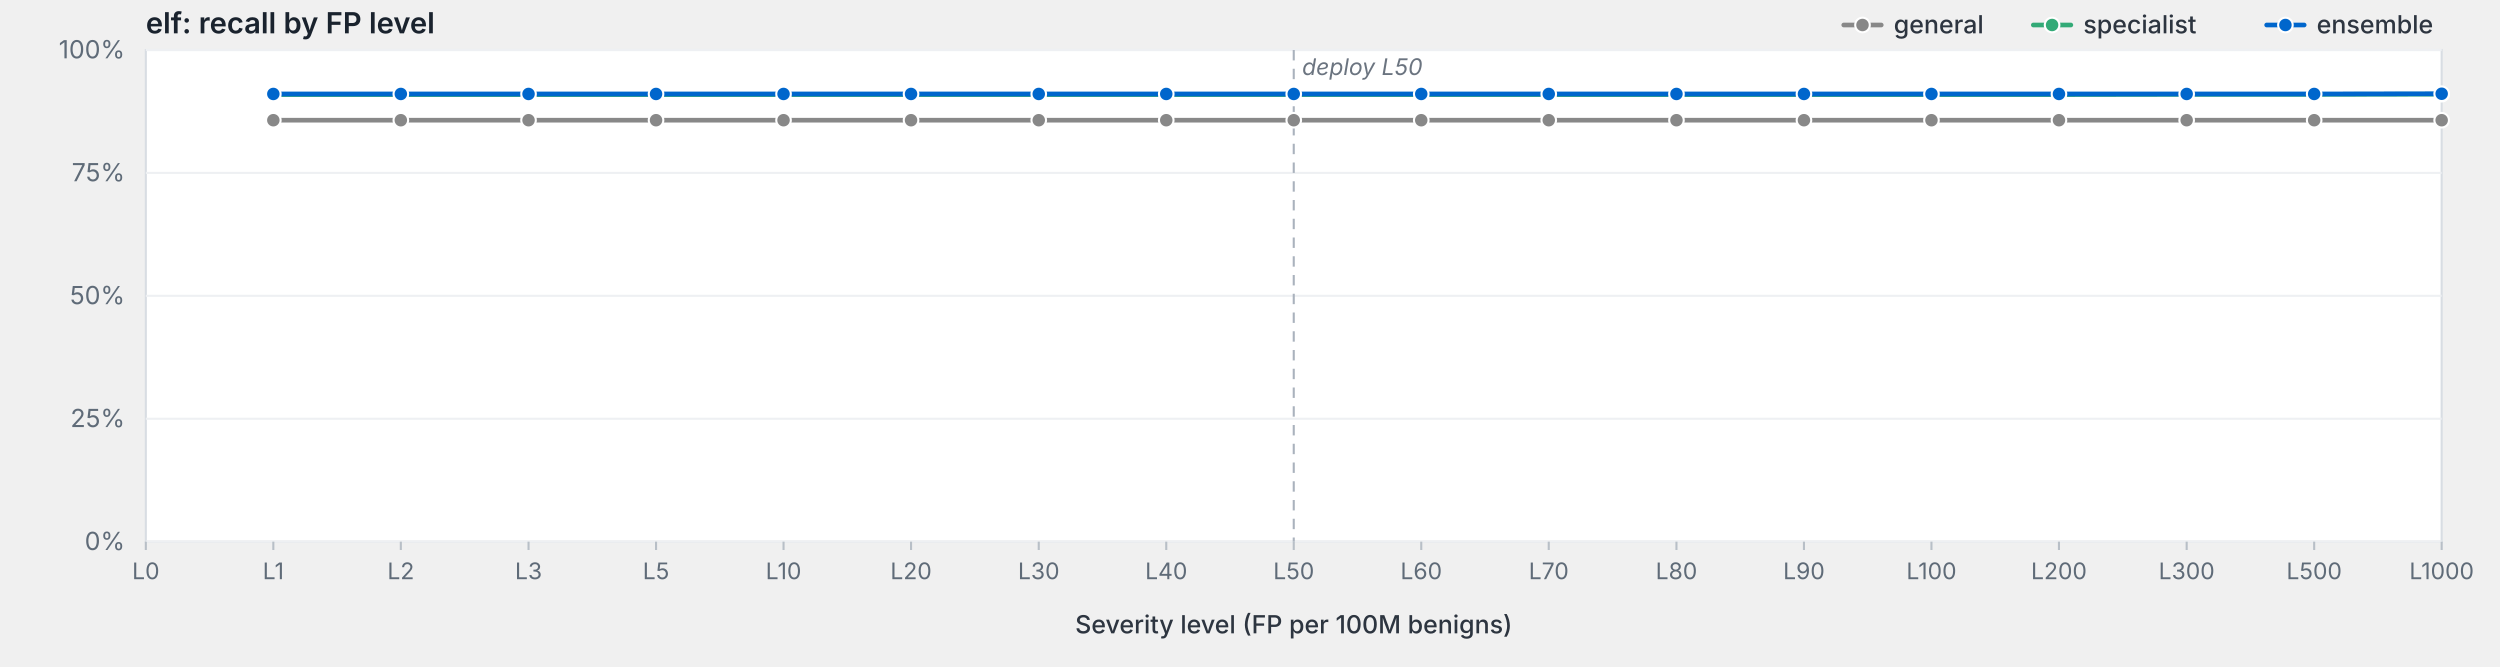
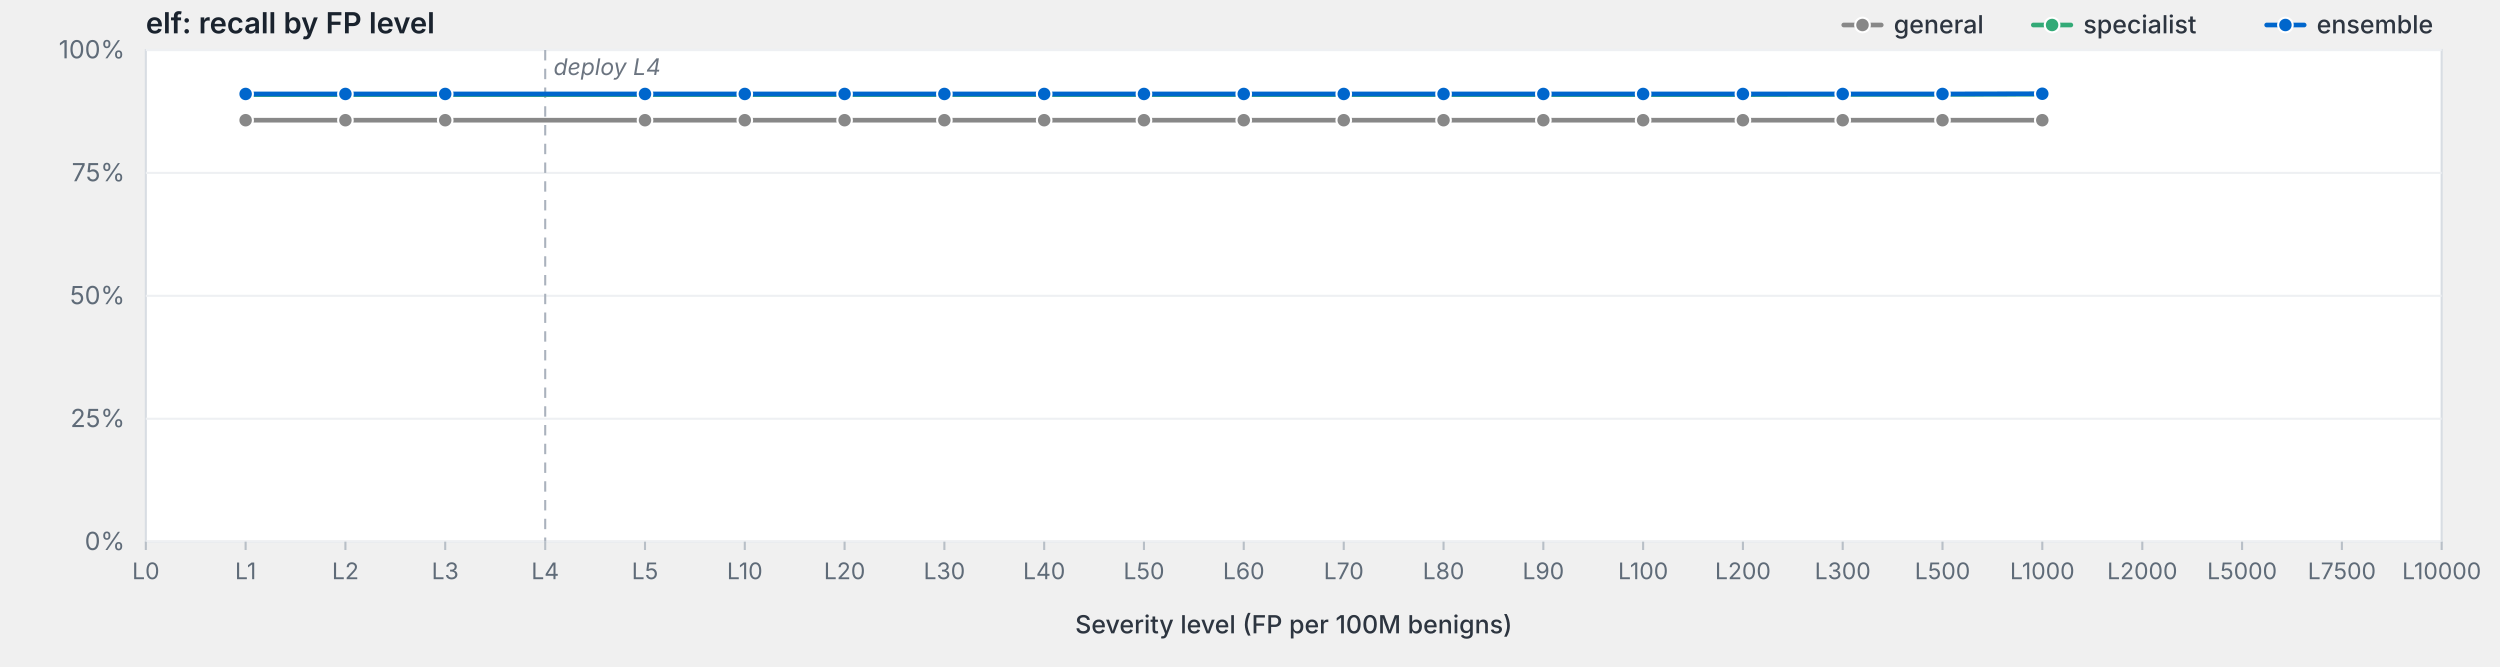
<svg xmlns="http://www.w3.org/2000/svg" viewBox="0 0 1200 320" width="1200" height="320" preserveAspectRatio="xMidYMid meet" role="img" aria-label="elf: recall by FP level">
  <style>svg { background: #fdfdfd; }.frame { fill: #fff; stroke: #d8dde3; stroke-width: 1; }.grid { stroke: #eef0f3; stroke-width: 1; }.tick { stroke: #b8bfc7; stroke-width: 1; }.axis-label { fill: #5f6b78; font-family: -apple-system, BlinkMacSystemFont, "Segoe UI", system-ui, sans-serif; font-size: 12px; }.x-label { fill: #5f6b78; font-family: -apple-system, BlinkMacSystemFont, "Segoe UI", system-ui, sans-serif; font-size: 11px; }.axis-title { fill: #2d3540; font-family: -apple-system, BlinkMacSystemFont, "Segoe UI", system-ui, sans-serif; font-size: 12px; font-weight: 500; }.title { fill: #1a232e; font-family: -apple-system, BlinkMacSystemFont, "Segoe UI", system-ui, sans-serif; font-size: 14px; font-weight: 600; }.deploy-marker { stroke: #aab2bd; stroke-width: 1; stroke-dasharray: 5,4; }.deploy-label { fill: #6b7480; font-family: -apple-system, BlinkMacSystemFont, "Segoe UI", system-ui, sans-serif; font-size: 11px; font-style: italic; }.curve { fill: none; stroke-width: 2.25; stroke-linejoin: round; stroke-linecap: round; }.marker { stroke: #fff; stroke-width: 1; }.legend-text { fill: #2d3540; font-family: -apple-system, BlinkMacSystemFont, "Segoe UI", system-ui, sans-serif; font-size: 12px; font-weight: 500; }</style>
  <text class="title" x="70" y="16">elf: recall by FP level</text>
  <rect class="frame" x="70" y="24" width="1102" height="236" />
  <line class="grid" x1="70" y1="260.0" x2="1172" y2="260.0" />
  <text class="axis-label" x="60" y="264.0" text-anchor="end">0%</text>
  <line class="grid" x1="70" y1="201.0" x2="1172" y2="201.0" />
  <text class="axis-label" x="60" y="205.0" text-anchor="end">25%</text>
  <line class="grid" x1="70" y1="142.0" x2="1172" y2="142.0" />
  <text class="axis-label" x="60" y="146.0" text-anchor="end">50%</text>
  <line class="grid" x1="70" y1="83.0" x2="1172" y2="83.0" />
  <text class="axis-label" x="60" y="87.0" text-anchor="end">75%</text>
  <line class="grid" x1="70" y1="24.0" x2="1172" y2="24.0" />
  <text class="axis-label" x="60" y="28.0" text-anchor="end">100%</text>
-   <line class="deploy-marker" x1="621.0" y1="24" x2="621.0" y2="260" />
-   <text class="deploy-label" x="625.0" y="36" text-anchor="start">deploy L50</text>
+   <line class="deploy-marker" x1="261.7" y1="24" x2="261.7" y2="260" />
+   <text class="deploy-label" x="265.7" y="36" text-anchor="start">deploy L4</text>
  <line class="tick" x1="70.0" y1="260" x2="70.0" y2="264" />
  <text class="x-label" x="70.0" y="278" text-anchor="middle">L0</text>
-   <line class="tick" x1="131.2" y1="260" x2="131.2" y2="264" />
-   <text class="x-label" x="131.2" y="278" text-anchor="middle">L1</text>
-   <line class="tick" x1="192.4" y1="260" x2="192.4" y2="264" />
-   <text class="x-label" x="192.4" y="278" text-anchor="middle">L2</text>
-   <line class="tick" x1="253.7" y1="260" x2="253.7" y2="264" />
-   <text class="x-label" x="253.7" y="278" text-anchor="middle">L3</text>
-   <line class="tick" x1="314.9" y1="260" x2="314.9" y2="264" />
-   <text class="x-label" x="314.9" y="278" text-anchor="middle">L5</text>
-   <line class="tick" x1="376.1" y1="260" x2="376.1" y2="264" />
-   <text class="x-label" x="376.1" y="278" text-anchor="middle">L10</text>
-   <line class="tick" x1="437.3" y1="260" x2="437.3" y2="264" />
-   <text class="x-label" x="437.3" y="278" text-anchor="middle">L20</text>
-   <line class="tick" x1="498.6" y1="260" x2="498.6" y2="264" />
-   <text class="x-label" x="498.6" y="278" text-anchor="middle">L30</text>
-   <line class="tick" x1="559.8" y1="260" x2="559.8" y2="264" />
-   <text class="x-label" x="559.8" y="278" text-anchor="middle">L40</text>
-   <line class="tick" x1="621.0" y1="260" x2="621.0" y2="264" />
-   <text class="x-label" x="621.0" y="278" text-anchor="middle">L50</text>
-   <line class="tick" x1="682.2" y1="260" x2="682.2" y2="264" />
-   <text class="x-label" x="682.2" y="278" text-anchor="middle">L60</text>
-   <line class="tick" x1="743.4" y1="260" x2="743.4" y2="264" />
-   <text class="x-label" x="743.4" y="278" text-anchor="middle">L70</text>
-   <line class="tick" x1="804.7" y1="260" x2="804.7" y2="264" />
-   <text class="x-label" x="804.7" y="278" text-anchor="middle">L80</text>
-   <line class="tick" x1="865.9" y1="260" x2="865.9" y2="264" />
-   <text class="x-label" x="865.9" y="278" text-anchor="middle">L90</text>
-   <line class="tick" x1="927.1" y1="260" x2="927.1" y2="264" />
-   <text class="x-label" x="927.1" y="278" text-anchor="middle">L100</text>
-   <line class="tick" x1="988.3" y1="260" x2="988.3" y2="264" />
-   <text class="x-label" x="988.3" y="278" text-anchor="middle">L200</text>
-   <line class="tick" x1="1049.6" y1="260" x2="1049.6" y2="264" />
-   <text class="x-label" x="1049.6" y="278" text-anchor="middle">L300</text>
-   <line class="tick" x1="1110.8" y1="260" x2="1110.8" y2="264" />
-   <text class="x-label" x="1110.8" y="278" text-anchor="middle">L500</text>
+   <line class="tick" x1="117.9" y1="260" x2="117.9" y2="264" />
+   <text class="x-label" x="117.9" y="278" text-anchor="middle">L1</text>
+   <line class="tick" x1="165.8" y1="260" x2="165.8" y2="264" />
+   <text class="x-label" x="165.8" y="278" text-anchor="middle">L2</text>
+   <line class="tick" x1="213.7" y1="260" x2="213.7" y2="264" />
+   <text class="x-label" x="213.7" y="278" text-anchor="middle">L3</text>
+   <line class="tick" x1="261.7" y1="260" x2="261.7" y2="264" />
+   <text class="x-label" x="261.7" y="278" text-anchor="middle">L4</text>
+   <line class="tick" x1="309.6" y1="260" x2="309.6" y2="264" />
+   <text class="x-label" x="309.6" y="278" text-anchor="middle">L5</text>
+   <line class="tick" x1="357.5" y1="260" x2="357.5" y2="264" />
+   <text class="x-label" x="357.5" y="278" text-anchor="middle">L10</text>
+   <line class="tick" x1="405.4" y1="260" x2="405.4" y2="264" />
+   <text class="x-label" x="405.4" y="278" text-anchor="middle">L20</text>
+   <line class="tick" x1="453.3" y1="260" x2="453.3" y2="264" />
+   <text class="x-label" x="453.3" y="278" text-anchor="middle">L30</text>
+   <line class="tick" x1="501.2" y1="260" x2="501.2" y2="264" />
+   <text class="x-label" x="501.2" y="278" text-anchor="middle">L40</text>
+   <line class="tick" x1="549.1" y1="260" x2="549.1" y2="264" />
+   <text class="x-label" x="549.1" y="278" text-anchor="middle">L50</text>
+   <line class="tick" x1="597.0" y1="260" x2="597.0" y2="264" />
+   <text class="x-label" x="597.0" y="278" text-anchor="middle">L60</text>
+   <line class="tick" x1="645.0" y1="260" x2="645.0" y2="264" />
+   <text class="x-label" x="645.0" y="278" text-anchor="middle">L70</text>
+   <line class="tick" x1="692.9" y1="260" x2="692.9" y2="264" />
+   <text class="x-label" x="692.9" y="278" text-anchor="middle">L80</text>
+   <line class="tick" x1="740.8" y1="260" x2="740.8" y2="264" />
+   <text class="x-label" x="740.8" y="278" text-anchor="middle">L90</text>
+   <line class="tick" x1="788.7" y1="260" x2="788.7" y2="264" />
+   <text class="x-label" x="788.7" y="278" text-anchor="middle">L100</text>
+   <line class="tick" x1="836.6" y1="260" x2="836.6" y2="264" />
+   <text class="x-label" x="836.6" y="278" text-anchor="middle">L200</text>
+   <line class="tick" x1="884.5" y1="260" x2="884.5" y2="264" />
+   <text class="x-label" x="884.5" y="278" text-anchor="middle">L300</text>
+   <line class="tick" x1="932.4" y1="260" x2="932.4" y2="264" />
+   <text class="x-label" x="932.4" y="278" text-anchor="middle">L500</text>
+   <line class="tick" x1="980.3" y1="260" x2="980.3" y2="264" />
+   <text class="x-label" x="980.3" y="278" text-anchor="middle">L1000</text>
+   <line class="tick" x1="1028.3" y1="260" x2="1028.3" y2="264" />
+   <text class="x-label" x="1028.3" y="278" text-anchor="middle">L2000</text>
+   <line class="tick" x1="1076.2" y1="260" x2="1076.2" y2="264" />
+   <text class="x-label" x="1076.2" y="278" text-anchor="middle">L5000</text>
+   <line class="tick" x1="1124.1" y1="260" x2="1124.1" y2="264" />
+   <text class="x-label" x="1124.1" y="278" text-anchor="middle">L7500</text>
  <line class="tick" x1="1172.0" y1="260" x2="1172.0" y2="264" />
-   <text class="x-label" x="1172.0" y="278" text-anchor="middle">L1000</text>
+   <text class="x-label" x="1172.0" y="278" text-anchor="middle">L10000</text>
  <text class="axis-title" x="621.0" y="304" text-anchor="middle">Severity level (FP per 100M benigns)</text>
-   <path class="curve" d="M131.2,57.7 L192.4,57.7 L253.7,57.7 L314.9,57.7 L376.1,57.7 L437.3,57.7 L498.6,57.7 L559.8,57.7 L621.0,57.7 L682.2,57.7 L743.4,57.7 L804.7,57.7 L865.9,57.7 L927.1,57.7 L988.3,57.7 L1049.6,57.7 L1110.8,57.7 L1172.0,57.7" stroke="#888" />
-   <circle class="marker" cx="131.2" cy="57.7" r="3.5" fill="#888" />
-   <circle class="marker" cx="192.4" cy="57.7" r="3.5" fill="#888" />
-   <circle class="marker" cx="253.7" cy="57.7" r="3.5" fill="#888" />
-   <circle class="marker" cx="314.9" cy="57.7" r="3.5" fill="#888" />
-   <circle class="marker" cx="376.1" cy="57.7" r="3.5" fill="#888" />
-   <circle class="marker" cx="437.3" cy="57.7" r="3.5" fill="#888" />
-   <circle class="marker" cx="498.6" cy="57.7" r="3.5" fill="#888" />
-   <circle class="marker" cx="559.8" cy="57.7" r="3.5" fill="#888" />
-   <circle class="marker" cx="621.0" cy="57.7" r="3.5" fill="#888" />
-   <circle class="marker" cx="682.2" cy="57.7" r="3.5" fill="#888" />
-   <circle class="marker" cx="743.4" cy="57.7" r="3.5" fill="#888" />
-   <circle class="marker" cx="804.7" cy="57.7" r="3.5" fill="#888" />
-   <circle class="marker" cx="865.9" cy="57.7" r="3.5" fill="#888" />
-   <circle class="marker" cx="927.1" cy="57.7" r="3.5" fill="#888" />
-   <circle class="marker" cx="988.3" cy="57.7" r="3.5" fill="#888" />
-   <circle class="marker" cx="1049.6" cy="57.7" r="3.5" fill="#888" />
-   <circle class="marker" cx="1110.8" cy="57.7" r="3.5" fill="#888" />
-   <circle class="marker" cx="1172.0" cy="57.7" r="3.5" fill="#888" />
-   <path class="curve" d="M131.2,45.4 L192.4,45.4 L253.7,45.4 L314.9,45.4 L376.1,45.4 L437.3,45.4 L498.6,45.4 L559.8,45.4 L621.0,45.4 L682.2,45.4 L743.4,45.4 L804.7,45.4 L865.9,45.4 L927.1,45.4 L988.3,45.4 L1049.6,45.3 L1110.8,45.3 L1172.0,45.2" stroke="#3a7" />
-   <circle class="marker" cx="131.2" cy="45.4" r="3.5" fill="#3a7" />
-   <circle class="marker" cx="192.4" cy="45.4" r="3.5" fill="#3a7" />
-   <circle class="marker" cx="253.7" cy="45.4" r="3.5" fill="#3a7" />
-   <circle class="marker" cx="314.9" cy="45.4" r="3.5" fill="#3a7" />
-   <circle class="marker" cx="376.1" cy="45.4" r="3.5" fill="#3a7" />
-   <circle class="marker" cx="437.3" cy="45.4" r="3.5" fill="#3a7" />
-   <circle class="marker" cx="498.6" cy="45.4" r="3.5" fill="#3a7" />
-   <circle class="marker" cx="559.8" cy="45.4" r="3.5" fill="#3a7" />
-   <circle class="marker" cx="621.0" cy="45.4" r="3.5" fill="#3a7" />
-   <circle class="marker" cx="682.2" cy="45.4" r="3.5" fill="#3a7" />
-   <circle class="marker" cx="743.4" cy="45.4" r="3.5" fill="#3a7" />
-   <circle class="marker" cx="804.7" cy="45.4" r="3.5" fill="#3a7" />
-   <circle class="marker" cx="865.9" cy="45.4" r="3.5" fill="#3a7" />
-   <circle class="marker" cx="927.1" cy="45.4" r="3.5" fill="#3a7" />
-   <circle class="marker" cx="988.3" cy="45.4" r="3.5" fill="#3a7" />
-   <circle class="marker" cx="1049.6" cy="45.3" r="3.5" fill="#3a7" />
-   <circle class="marker" cx="1110.8" cy="45.3" r="3.5" fill="#3a7" />
-   <circle class="marker" cx="1172.0" cy="45.2" r="3.5" fill="#3a7" />
-   <path class="curve" d="M131.2,45.1 L192.4,45.1 L253.7,45.1 L314.9,45.1 L376.1,45.1 L437.3,45.1 L498.6,45.1 L559.8,45.1 L621.0,45.1 L682.2,45.1 L743.4,45.1 L804.7,45.1 L865.9,45.1 L927.1,45.1 L988.3,45.1 L1049.6,45.1 L1110.8,45.1 L1172.0,45.0" stroke="#06c" />
-   <circle class="marker" cx="131.2" cy="45.1" r="3.5" fill="#06c" />
-   <circle class="marker" cx="192.4" cy="45.1" r="3.5" fill="#06c" />
-   <circle class="marker" cx="253.7" cy="45.1" r="3.5" fill="#06c" />
-   <circle class="marker" cx="314.9" cy="45.1" r="3.5" fill="#06c" />
-   <circle class="marker" cx="376.1" cy="45.1" r="3.5" fill="#06c" />
-   <circle class="marker" cx="437.3" cy="45.1" r="3.5" fill="#06c" />
-   <circle class="marker" cx="498.6" cy="45.1" r="3.5" fill="#06c" />
-   <circle class="marker" cx="559.8" cy="45.1" r="3.5" fill="#06c" />
-   <circle class="marker" cx="621.0" cy="45.1" r="3.5" fill="#06c" />
-   <circle class="marker" cx="682.2" cy="45.1" r="3.5" fill="#06c" />
-   <circle class="marker" cx="743.4" cy="45.1" r="3.5" fill="#06c" />
-   <circle class="marker" cx="804.7" cy="45.1" r="3.5" fill="#06c" />
-   <circle class="marker" cx="865.9" cy="45.1" r="3.5" fill="#06c" />
-   <circle class="marker" cx="927.1" cy="45.1" r="3.5" fill="#06c" />
-   <circle class="marker" cx="988.3" cy="45.1" r="3.5" fill="#06c" />
-   <circle class="marker" cx="1049.6" cy="45.1" r="3.5" fill="#06c" />
-   <circle class="marker" cx="1110.8" cy="45.1" r="3.5" fill="#06c" />
-   <circle class="marker" cx="1172.0" cy="45.0" r="3.5" fill="#06c" />
+   <path class="curve" d="M117.9,57.7 L165.8,57.7 L213.7,57.7 L309.6,57.7 L357.5,57.7 L405.4,57.7 L453.3,57.7 L501.2,57.7 L549.1,57.7 L597.0,57.7 L645.0,57.7 L692.9,57.7 L740.8,57.7 L788.7,57.7 L836.6,57.7 L884.5,57.7 L932.4,57.7 L980.3,57.7" stroke="#888" />
+   <circle class="marker" cx="117.9" cy="57.7" r="3.5" fill="#888" />
+   <circle class="marker" cx="165.8" cy="57.7" r="3.5" fill="#888" />
+   <circle class="marker" cx="213.7" cy="57.7" r="3.5" fill="#888" />
+   <circle class="marker" cx="309.6" cy="57.7" r="3.5" fill="#888" />
+   <circle class="marker" cx="357.5" cy="57.7" r="3.5" fill="#888" />
+   <circle class="marker" cx="405.4" cy="57.7" r="3.5" fill="#888" />
+   <circle class="marker" cx="453.3" cy="57.7" r="3.5" fill="#888" />
+   <circle class="marker" cx="501.2" cy="57.7" r="3.5" fill="#888" />
+   <circle class="marker" cx="549.1" cy="57.7" r="3.5" fill="#888" />
+   <circle class="marker" cx="597.0" cy="57.7" r="3.5" fill="#888" />
+   <circle class="marker" cx="645.0" cy="57.7" r="3.5" fill="#888" />
+   <circle class="marker" cx="692.9" cy="57.7" r="3.5" fill="#888" />
+   <circle class="marker" cx="740.8" cy="57.7" r="3.5" fill="#888" />
+   <circle class="marker" cx="788.7" cy="57.7" r="3.5" fill="#888" />
+   <circle class="marker" cx="836.6" cy="57.7" r="3.5" fill="#888" />
+   <circle class="marker" cx="884.5" cy="57.7" r="3.5" fill="#888" />
+   <circle class="marker" cx="932.4" cy="57.7" r="3.5" fill="#888" />
+   <circle class="marker" cx="980.3" cy="57.7" r="3.5" fill="#888" />
+   <path class="curve" d="M117.9,45.4 L165.8,45.4 L213.7,45.4 L309.6,45.4 L357.5,45.4 L405.4,45.4 L453.3,45.4 L501.2,45.4 L549.1,45.4 L597.0,45.4 L645.0,45.4 L692.9,45.4 L740.8,45.4 L788.7,45.4 L836.6,45.4 L884.5,45.3 L932.4,45.3 L980.3,45.2" stroke="#3a7" />
+   <circle class="marker" cx="117.9" cy="45.4" r="3.5" fill="#3a7" />
+   <circle class="marker" cx="165.8" cy="45.4" r="3.5" fill="#3a7" />
+   <circle class="marker" cx="213.7" cy="45.4" r="3.5" fill="#3a7" />
+   <circle class="marker" cx="309.6" cy="45.4" r="3.5" fill="#3a7" />
+   <circle class="marker" cx="357.5" cy="45.4" r="3.5" fill="#3a7" />
+   <circle class="marker" cx="405.4" cy="45.4" r="3.5" fill="#3a7" />
+   <circle class="marker" cx="453.3" cy="45.4" r="3.5" fill="#3a7" />
+   <circle class="marker" cx="501.2" cy="45.4" r="3.5" fill="#3a7" />
+   <circle class="marker" cx="549.1" cy="45.4" r="3.5" fill="#3a7" />
+   <circle class="marker" cx="597.0" cy="45.4" r="3.5" fill="#3a7" />
+   <circle class="marker" cx="645.0" cy="45.4" r="3.5" fill="#3a7" />
+   <circle class="marker" cx="692.9" cy="45.4" r="3.5" fill="#3a7" />
+   <circle class="marker" cx="740.8" cy="45.4" r="3.5" fill="#3a7" />
+   <circle class="marker" cx="788.7" cy="45.4" r="3.5" fill="#3a7" />
+   <circle class="marker" cx="836.6" cy="45.4" r="3.5" fill="#3a7" />
+   <circle class="marker" cx="884.5" cy="45.3" r="3.5" fill="#3a7" />
+   <circle class="marker" cx="932.4" cy="45.3" r="3.5" fill="#3a7" />
+   <circle class="marker" cx="980.3" cy="45.2" r="3.5" fill="#3a7" />
+   <path class="curve" d="M117.9,45.1 L165.8,45.1 L213.7,45.1 L309.6,45.1 L357.5,45.1 L405.4,45.1 L453.3,45.1 L501.2,45.1 L549.1,45.1 L597.0,45.1 L645.0,45.1 L692.9,45.1 L740.8,45.1 L788.7,45.1 L836.6,45.1 L884.5,45.1 L932.4,45.1 L980.3,45.0" stroke="#06c" />
+   <circle class="marker" cx="117.9" cy="45.1" r="3.5" fill="#06c" />
+   <circle class="marker" cx="165.8" cy="45.1" r="3.5" fill="#06c" />
+   <circle class="marker" cx="213.7" cy="45.1" r="3.5" fill="#06c" />
+   <circle class="marker" cx="309.6" cy="45.1" r="3.5" fill="#06c" />
+   <circle class="marker" cx="357.5" cy="45.1" r="3.5" fill="#06c" />
+   <circle class="marker" cx="405.4" cy="45.1" r="3.5" fill="#06c" />
+   <circle class="marker" cx="453.3" cy="45.1" r="3.5" fill="#06c" />
+   <circle class="marker" cx="501.2" cy="45.1" r="3.5" fill="#06c" />
+   <circle class="marker" cx="549.1" cy="45.1" r="3.5" fill="#06c" />
+   <circle class="marker" cx="597.0" cy="45.1" r="3.5" fill="#06c" />
+   <circle class="marker" cx="645.0" cy="45.1" r="3.5" fill="#06c" />
+   <circle class="marker" cx="692.9" cy="45.1" r="3.5" fill="#06c" />
+   <circle class="marker" cx="740.8" cy="45.1" r="3.5" fill="#06c" />
+   <circle class="marker" cx="788.7" cy="45.1" r="3.5" fill="#06c" />
+   <circle class="marker" cx="836.6" cy="45.1" r="3.5" fill="#06c" />
+   <circle class="marker" cx="884.5" cy="45.1" r="3.5" fill="#06c" />
+   <circle class="marker" cx="932.4" cy="45.1" r="3.5" fill="#06c" />
+   <circle class="marker" cx="980.3" cy="45.0" r="3.5" fill="#06c" />
  <line x1="1088.0" y1="12.0" x2="1106.0" y2="12.0" stroke="#06c" stroke-width="2.25" stroke-linecap="round" />
  <circle cx="1097.0" cy="12.0" r="3.5" fill="#06c" stroke="#fff" stroke-width="1" />
  <text class="legend-text" x="1112.0" y="16.0">ensemble</text>
  <line x1="976.0" y1="12.0" x2="994.0" y2="12.0" stroke="#3a7" stroke-width="2.25" stroke-linecap="round" />
  <circle cx="985.0" cy="12.0" r="3.5" fill="#3a7" stroke="#fff" stroke-width="1" />
  <text class="legend-text" x="1000.0" y="16.0">specialist</text>
  <line x1="885.0" y1="12.0" x2="903.0" y2="12.0" stroke="#888" stroke-width="2.25" stroke-linecap="round" />
  <circle cx="894.0" cy="12.0" r="3.5" fill="#888" stroke="#fff" stroke-width="1" />
  <text class="legend-text" x="909.0" y="16.0">general</text>
</svg>
